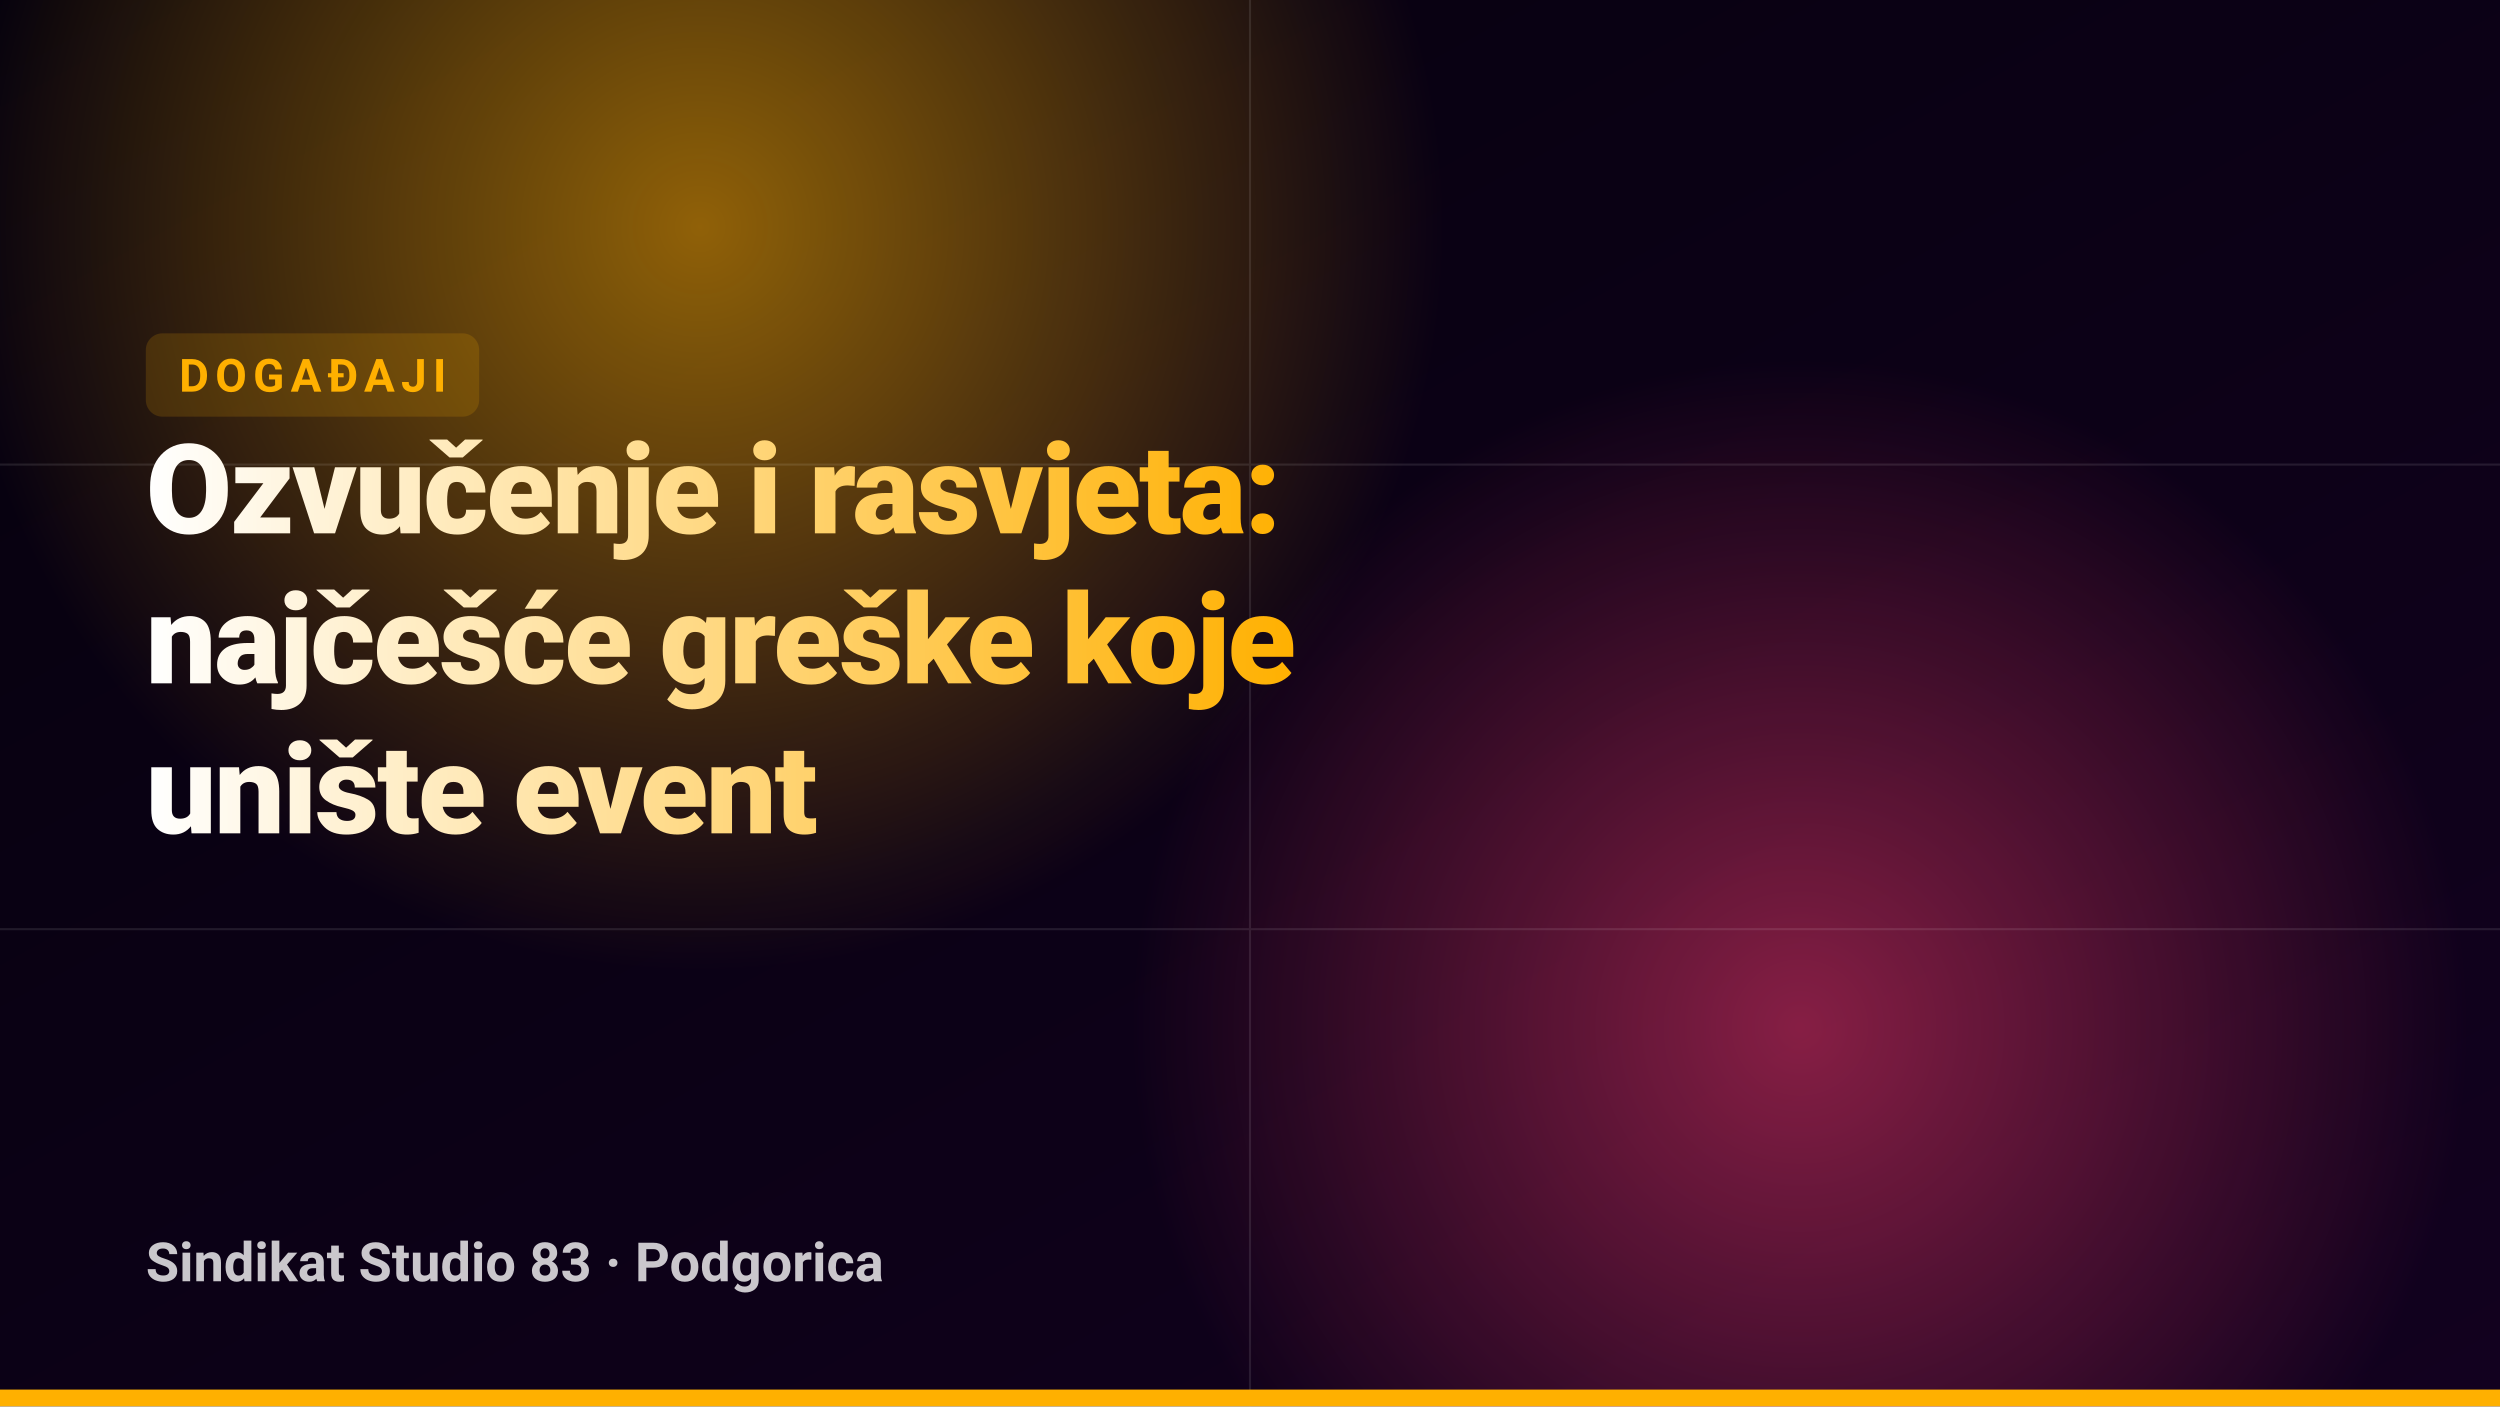
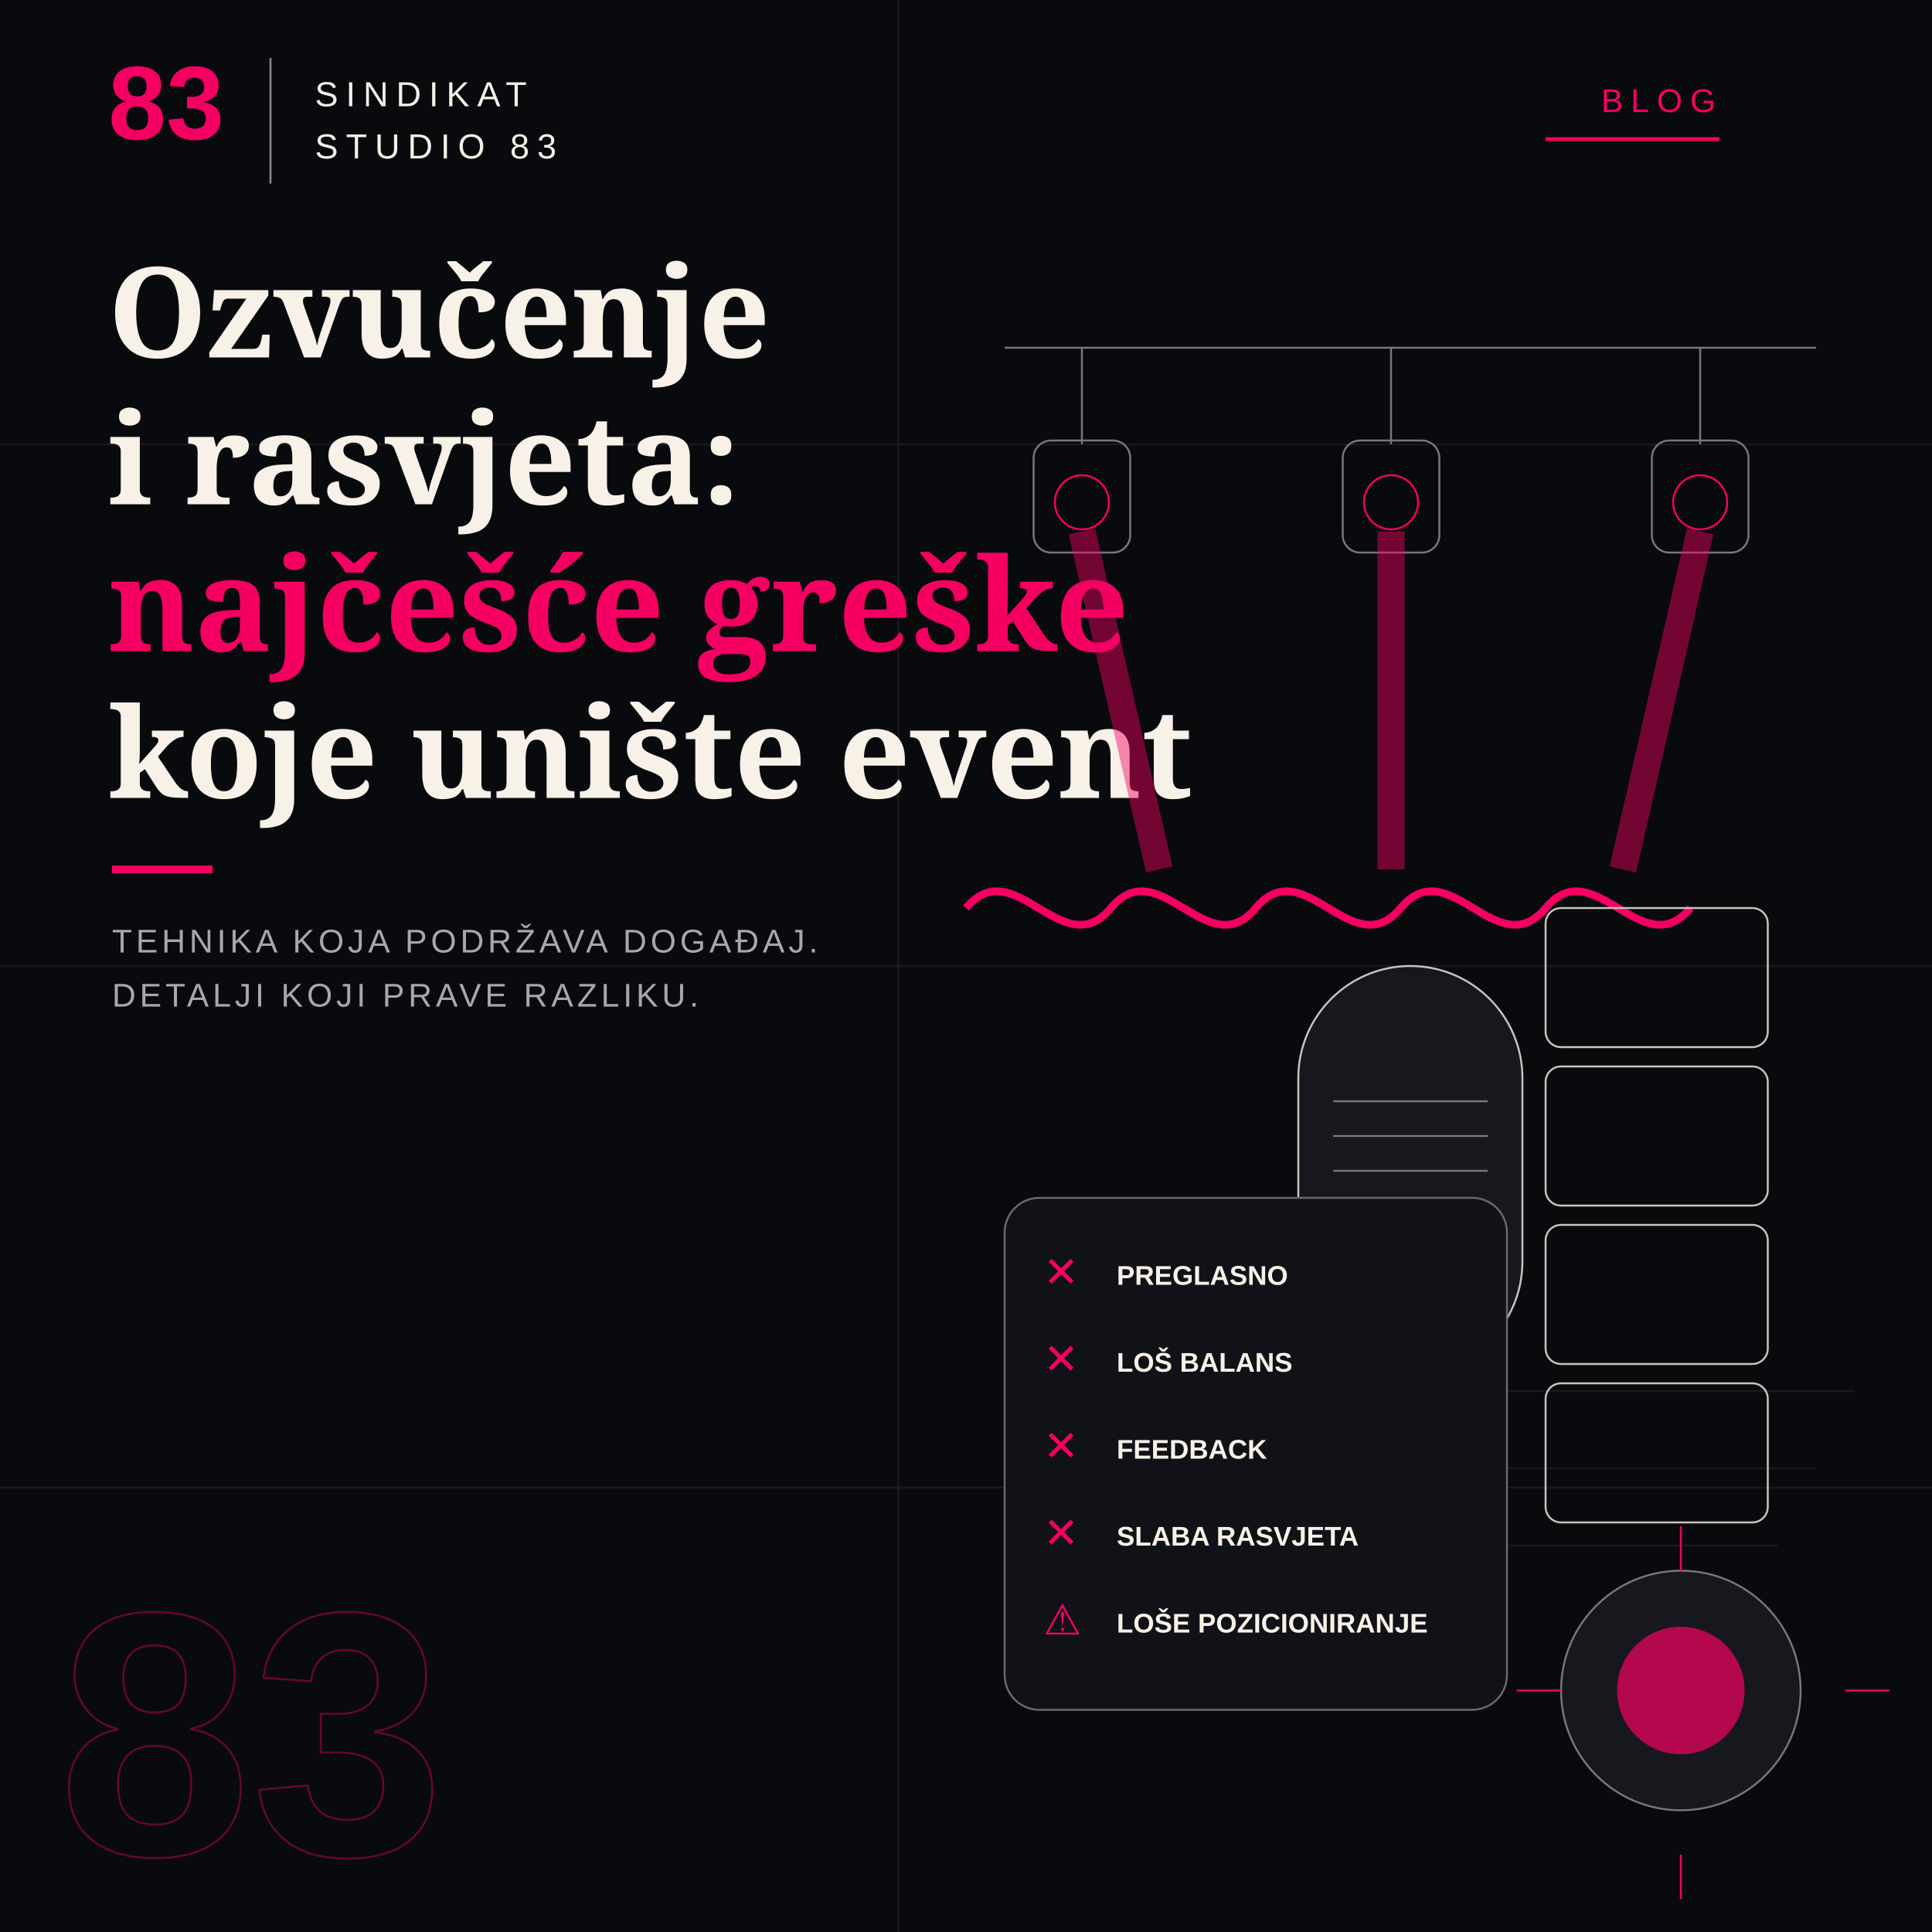
- <svg xmlns="http://www.w3.org/2000/svg" viewBox="0 0 1200 675" width="1200" height="675" role="img" aria-label="Ozvučenje i rasvjeta: najčešće greške koje unište event">
-   <defs>
-     <linearGradient id="bg" x1="0" y1="0" x2="1" y2="1">
-       <stop offset="0" stop-color="#05010D" />
-       <stop offset="1" stop-color="#12011F" />
-     </linearGradient>
-     <radialGradient id="g1" cx="50%" cy="50%" r="50%">
-       <stop offset="0" stop-color="#FFB000" stop-opacity="0.55" />
-       <stop offset="1" stop-color="#FFB000" stop-opacity="0" />
-     </radialGradient>
-     <radialGradient id="g2" cx="50%" cy="50%" r="50%">
-       <stop offset="0" stop-color="#FF3B6F" stop-opacity="0.5" />
-       <stop offset="1" stop-color="#FF3B6F" stop-opacity="0" />
-     </radialGradient>
-     <linearGradient id="txt" x1="0" y1="0" x2="1" y2="0">
-       <stop offset="0" stop-color="#FFFFFF" />
-       <stop offset="1" stop-color="#FFB000" />
-     </linearGradient>
-   </defs>
-   <rect width="1200" height="675" fill="url(#bg)" />
-   <circle cx="336" cy="108" r="360" fill="url(#g1)" />
-   <circle cx="864" cy="493" r="320" fill="url(#g2)" />
-   <g opacity="0.10" stroke="#FFFFFF" stroke-width="1">
-     <line x1="0" y1="223" x2="1200" y2="223" />
-     <line x1="0" y1="446" x2="1200" y2="446" />
-     <line x1="600" y1="0" x2="600" y2="675" />
+ <svg xmlns="http://www.w3.org/2000/svg" viewBox="0 0 1000 1000" width="1000" height="1000" role="img" aria-label="Ozvučenje i rasvjeta: najčešće greške koje unište event">
+   <rect width="1000" height="1000" fill="#090a0d" />
+   <g opacity=".07" stroke="#fff">
+     <path d="M0 230H1000M0 500H1000M0 770H1000M465 0V1000" />
+     <path d="M520 720H960M540 760H940M560 800H920" />
  </g>
-   <g font-family="'Segoe UI', system-ui, -apple-system, Roboto, Arial, sans-serif">
-     <rect x="70" y="160" rx="8" ry="8" width="160" height="40" fill="#FFB000" opacity="0.16" />
-     <text x="86" y="188" fill="#FFB000" font-size="22" font-weight="700" letter-spacing="3">DOGAĐAJI</text>
-     <text fill="url(#txt)" font-size="60" font-weight="800" letter-spacing="-1">
-       <tspan x="70" y="256">Ozvučenje i rasvjeta:</tspan>
-       <tspan x="70" y="328">najčešće greške koje</tspan>
-       <tspan x="70" y="400">unište event</tspan>
-     </text>
-     <text x="70" y="615" fill="rgba(255,255,255,.78)" font-size="26" font-weight="600">Sindikat Studio 83 · Podgorica</text>
+   <g font-family="Arial,sans-serif">
+     <text x="56" y="72" fill="#f50062" font-size="54" font-weight="900">83</text>
+     <path d="M140 30V95" stroke="#8c8d92" />
+     <text x="163" y="55" fill="#f5f0e8" font-size="18" letter-spacing="4">SINDIKAT</text>
+     <text x="163" y="82" fill="#f5f0e8" font-size="18" letter-spacing="4">STUDIO 83</text>
+     <text x="888" y="58" fill="#f50062" text-anchor="end" font-size="17" letter-spacing="4">BLOG</text>
+     <path d="M800 72H890" stroke="#f50062" stroke-width="2" />
  </g>
-   <rect x="0" y="667" width="1200" height="8" fill="#FFB000" />
+   <g font-family="Georgia,serif" font-weight="700">
+     <text x="56" y="185" fill="#f7f1e8" font-size="65">Ozvučenje</text>
+     <text x="56" y="261" fill="#f7f1e8" font-size="65">i rasvjeta:</text>
+     <text x="56" y="337" fill="#f50062" font-size="67">najčešće greške</text>
+     <text x="56" y="413" fill="#f7f1e8" font-size="65">koje unište event</text>
+   </g>
+   <path d="M58 450H110" stroke="#f50062" stroke-width="4" />
+   <text x="58" y="493" fill="#a9a7aa" font-family="Arial,sans-serif" font-size="17" letter-spacing="2">TEHNIKA KOJA PODRŽAVA DOGAĐAJ.</text>
+   <text x="58" y="521" fill="#a9a7aa" font-family="Arial,sans-serif" font-size="17" letter-spacing="2">DETALJI KOJI PRAVE RAZLIKU.</text>
+   <g transform="translate(520 150)" fill="none" stroke="#77787d">
+     <path d="M0 30H420M40 30V80M200 30V80M360 30V80" />
+     <rect x="15" y="78" width="50" height="58" rx="9" />
+     <rect x="175" y="78" width="50" height="58" rx="9" />
+     <rect x="335" y="78" width="50" height="58" rx="9" />
+   </g>
+   <g transform="translate(520 150)" stroke="#f50062" fill="none">
+     <circle cx="40" cy="110" r="14" />
+     <circle cx="200" cy="110" r="14" />
+     <circle cx="360" cy="110" r="14" />
+     <path d="M40 125L80 300M200 125L200 300M360 125L320 300" opacity=".45" stroke-width="14" />
+   </g>
+   <path d="M500 470c25-30 50 30 75 0s50 30 75 0 50 30 75 0 50 30 75 0 50 30 75 0" fill="none" stroke="#f50062" stroke-width="4" />
+   <g transform="translate(670 500)">
+     <path d="M60 0c32 0 58 26 58 58v95c0 32-26 58-58 58S2 185 2 153V58C2 26 28 0 60 0Z" fill="#17181d" stroke="#c9c4bc" />
+     <path d="M20 70H100M20 88H100M20 106H100" stroke="#777" />
+     <path d="M60 210V285M20 285H100" stroke="#c9c4bc" stroke-width="4" />
+   </g>
+   <g transform="translate(800 470)" fill="none" stroke="#c9c4bc">
+     <rect x="0" y="0" width="115" height="72" rx="8" />
+     <rect x="0" y="82" width="115" height="72" rx="8" />
+     <rect x="0" y="164" width="115" height="72" rx="8" />
+     <rect x="0" y="246" width="115" height="72" rx="8" />
+   </g>
+   <g transform="translate(520 620)" font-family="Arial,sans-serif">
+     <rect width="260" height="265" rx="18" fill="#111217" stroke="#696a70" />
+     <g fill="#f50062" font-size="22">
+       <text x="20" y="46">✕</text>
+       <text x="20" y="91">✕</text>
+       <text x="20" y="136">✕</text>
+       <text x="20" y="181">✕</text>
+       <text x="20" y="226">⚠</text>
+     </g>
+     <g fill="#f7f1e8" font-size="14" font-weight="700">
+       <text x="58" y="45">PREGLASNO</text>
+       <text x="58" y="90">LOŠ BALANS</text>
+       <text x="58" y="135">FEEDBACK</text>
+       <text x="58" y="180">SLABA RASVJETA</text>
+       <text x="58" y="225">LOŠE POZICIONIRANJE</text>
+     </g>
+   </g>
+   <g transform="translate(785 790)">
+     <circle cx="85" cy="85" r="62" fill="#17181d" stroke="#777" />
+     <circle cx="85" cy="85" r="33" fill="#f50062" opacity=".7" />
+     <path d="M85 23V0M85 170v23M23 85H0M170 85h23" stroke="#f50062" />
+   </g>
+   <text x="30" y="960" fill="none" stroke="#f50062" font-family="Arial,sans-serif" font-size="180" font-weight="900" opacity=".4">83</text>
</svg>
